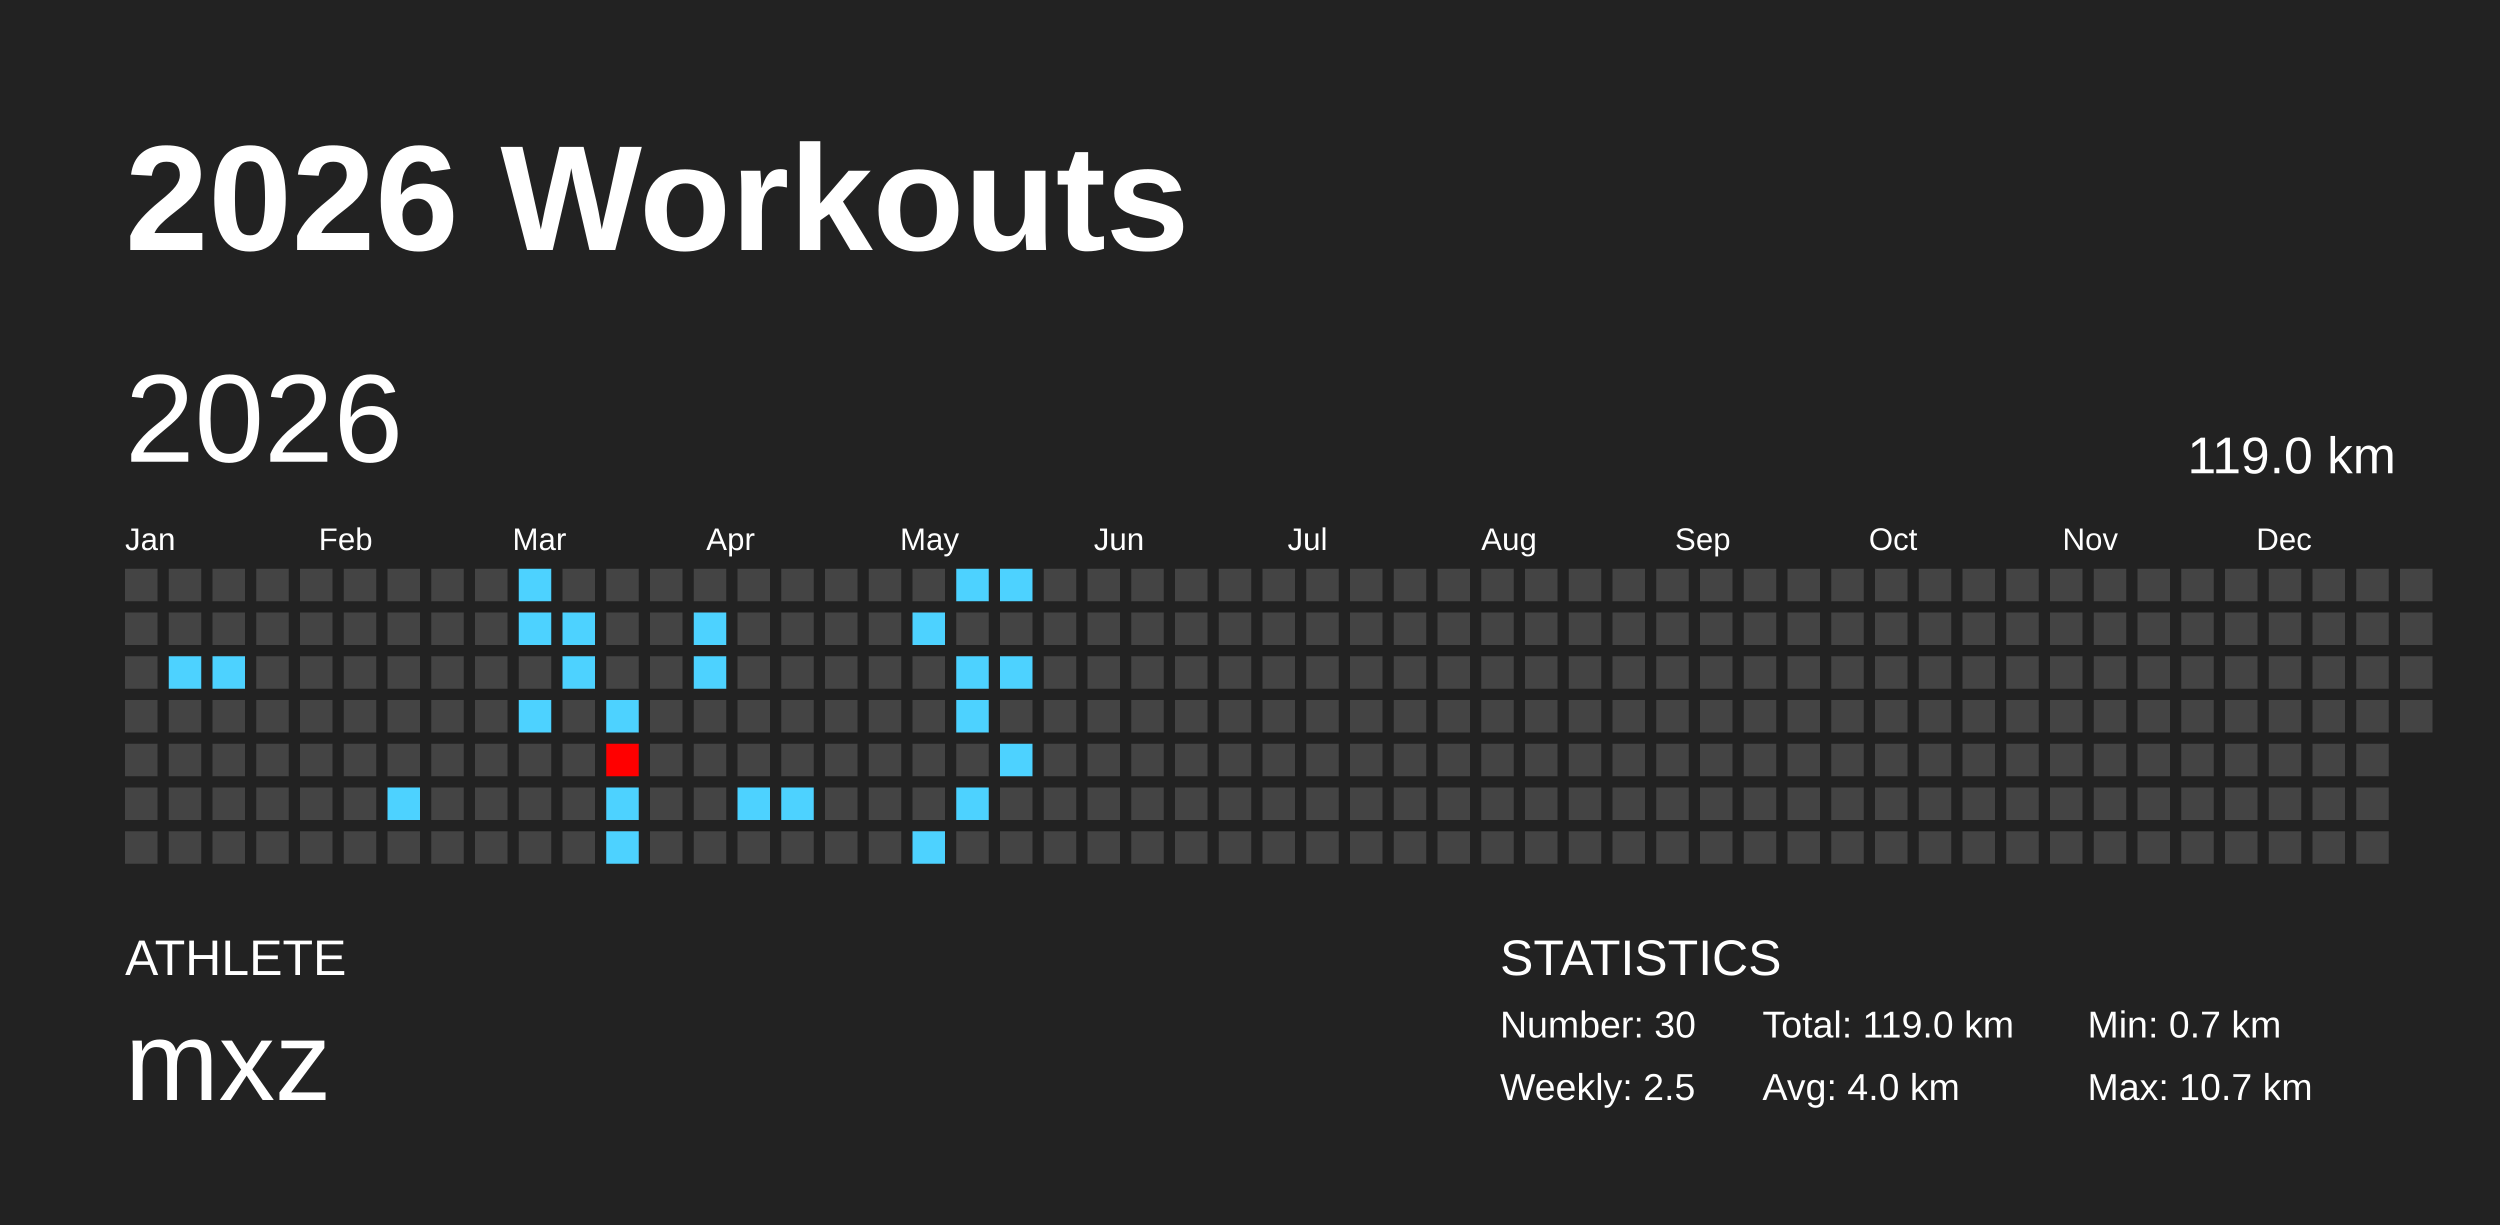
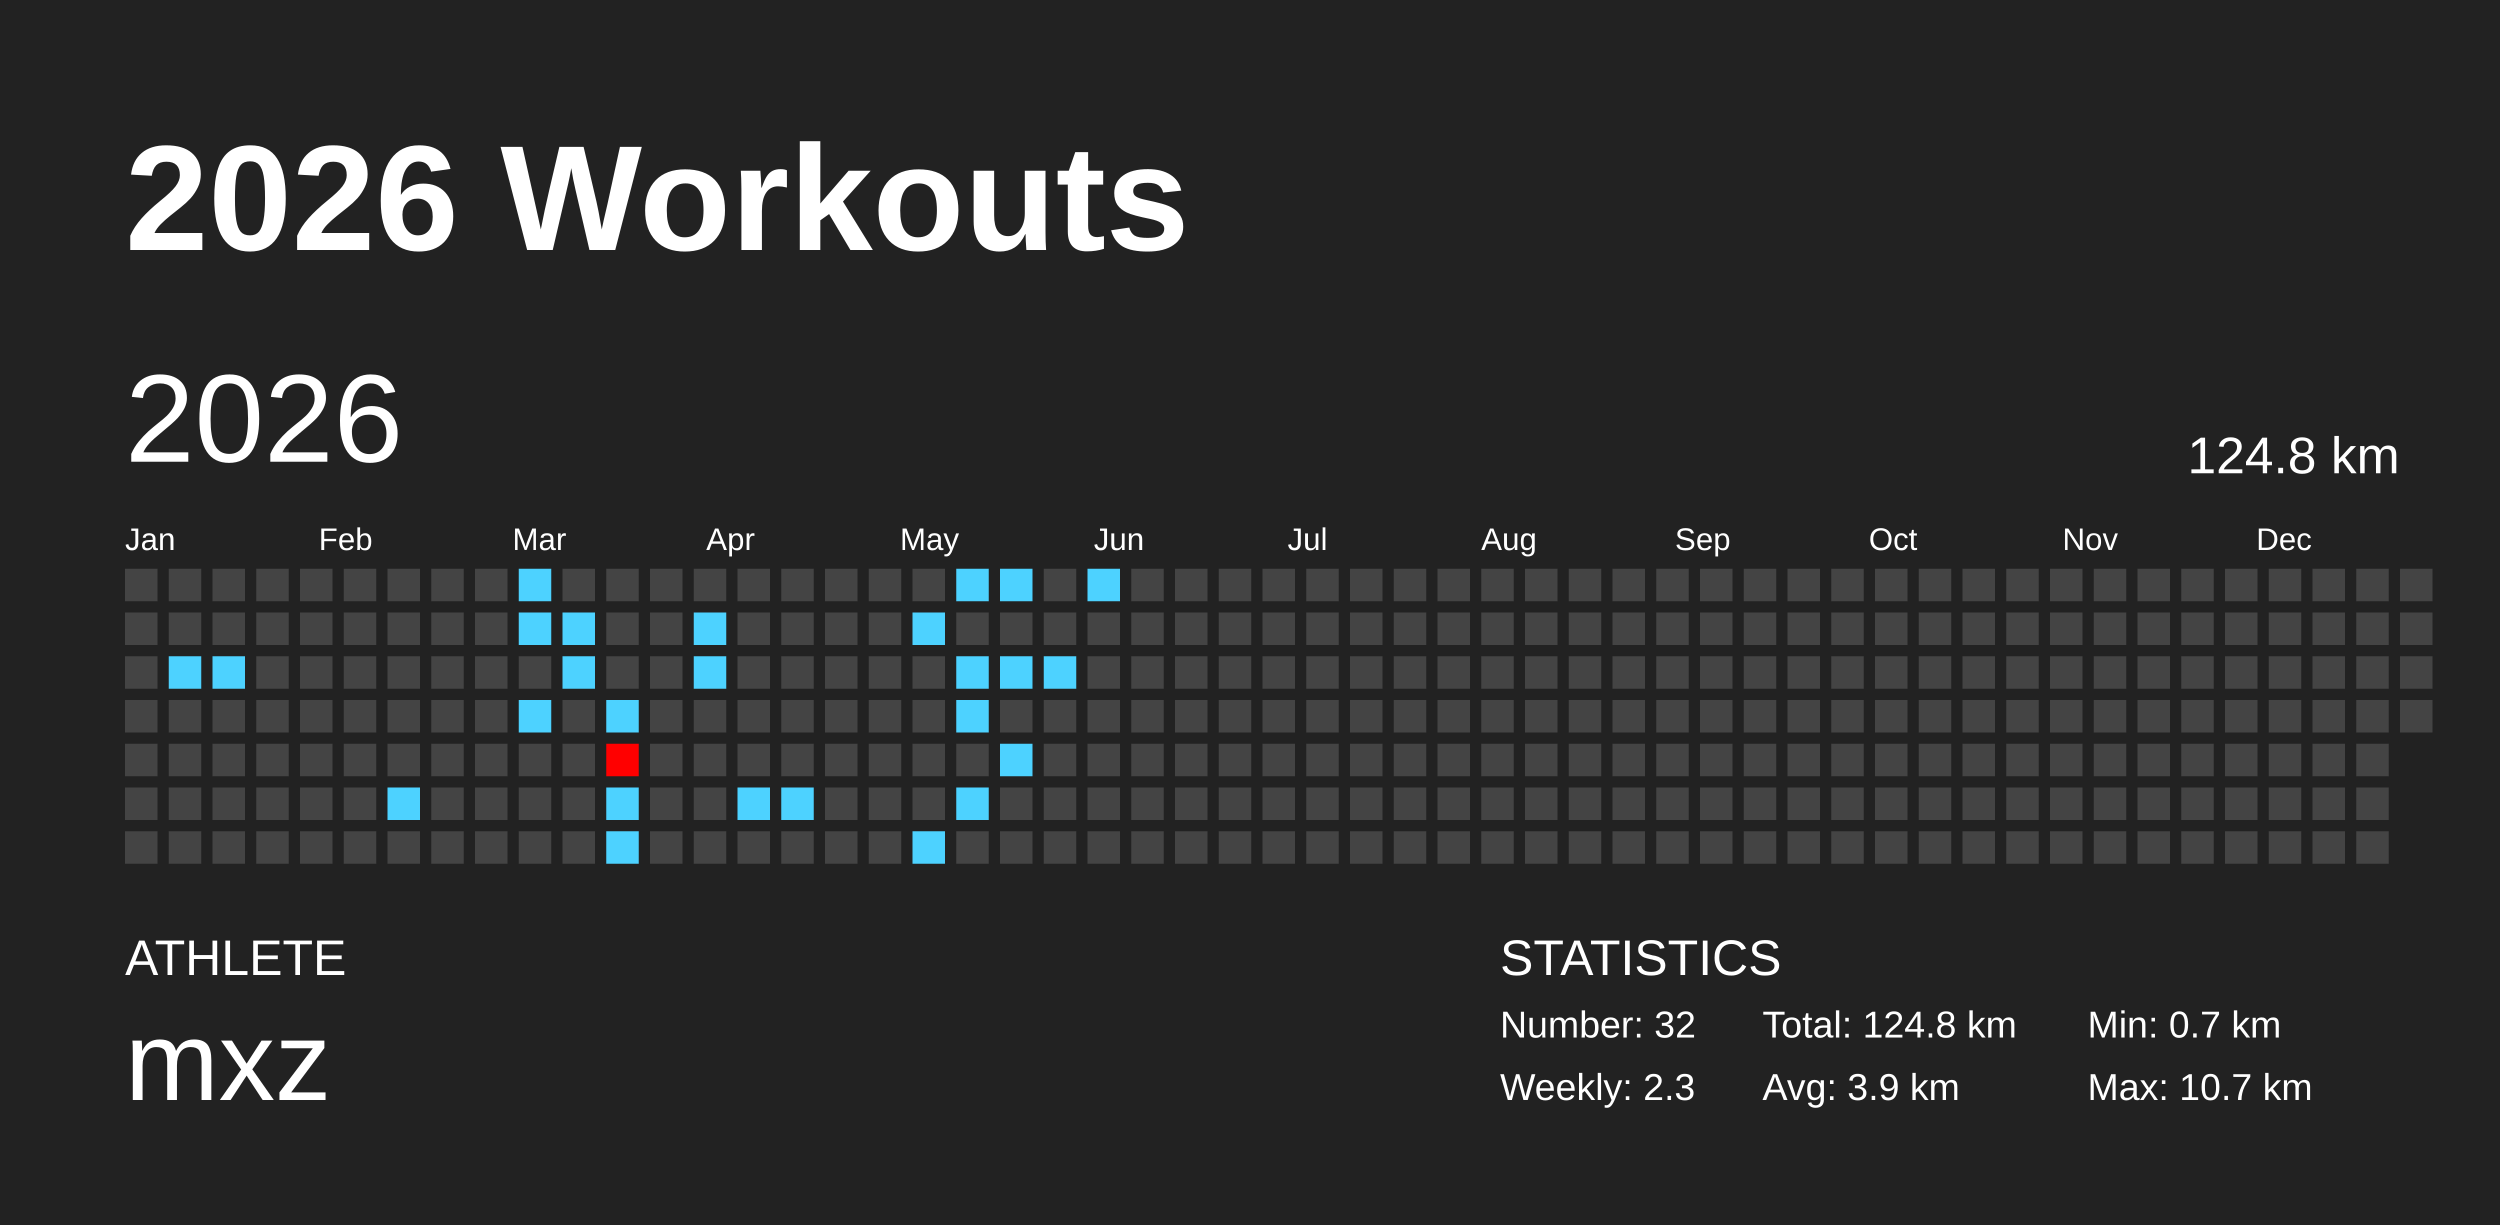
<svg xmlns="http://www.w3.org/2000/svg" baseProfile="full" height="98mm" version="1.1" viewBox="0,0,200,98" width="200mm">
  <defs />
  <rect fill="#222222" height="98" width="200" x="0" y="0" />
  <text fill="#FFFFFF" style="font-size:12px; font-family:Arial; font-weight:bold;" x="10" y="20">2026 Workouts</text>
  <text fill="#FFFFFF" style="font-size:4px; font-family:Arial" x="10" y="78">ATHLETE</text>
  <text fill="#FFFFFF" style="font-size:9px; font-family:Arial" x="10" y="88">mxz</text>
  <text fill="#FFFFFF" style="font-size:4px; font-family:Arial" x="120" y="78">STATISTICS</text>
-   <text fill="#FFFFFF" style="font-size:3px; font-family:Arial" x="120" y="83">Number: 30</text>
-   <text fill="#FFFFFF" style="font-size:3px; font-family:Arial" x="120" y="88">Weekly: 2.5</text>
-   <text fill="#FFFFFF" style="font-size:3px; font-family:Arial" x="141" y="83">Total: 119.0 km</text>
-   <text fill="#FFFFFF" style="font-size:3px; font-family:Arial" x="141" y="88">Avg: 4.0 km</text>
+   <text fill="#FFFFFF" style="font-size:3px; font-family:Arial" x="120" y="83">Number: 32</text>
+   <text fill="#FFFFFF" style="font-size:3px; font-family:Arial" x="120" y="88">Weekly: 2.3</text>
+   <text fill="#FFFFFF" style="font-size:3px; font-family:Arial" x="141" y="83">Total: 124.8 km</text>
+   <text fill="#FFFFFF" style="font-size:3px; font-family:Arial" x="141" y="88">Avg: 3.9 km</text>
  <text fill="#FFFFFF" style="font-size:3px; font-family:Arial" x="167" y="83">Min: 0.7 km</text>
  <text fill="#FFFFFF" style="font-size:3px; font-family:Arial" x="167" y="88">Max: 10.7 km</text>
  <text dominant-baseline="hanging" fill="#FFFFFF" style="font-size:10.0px; font-family:Arial;" x="10" y="30">2026</text>
-   <text dominant-baseline="hanging" fill="#FFFFFF" style="font-size:4.125px; font-family:Arial;" x="175" y="35">119.0 km</text>
+   <text dominant-baseline="hanging" fill="#FFFFFF" style="font-size:4.125px; font-family:Arial;" x="175" y="35">124.8 km</text>
  <text fill="#FFFFFF" style="font-size:2.5px; font-family:Arial" x="10.0" y="44">Jan</text>
  <text fill="#FFFFFF" style="font-size:2.5px; font-family:Arial" x="25.5" y="44">Feb</text>
  <text fill="#FFFFFF" style="font-size:2.5px; font-family:Arial" x="41.0" y="44">Mar</text>
  <text fill="#FFFFFF" style="font-size:2.5px; font-family:Arial" x="56.5" y="44">Apr</text>
  <text fill="#FFFFFF" style="font-size:2.5px; font-family:Arial" x="72.0" y="44">May</text>
  <text fill="#FFFFFF" style="font-size:2.5px; font-family:Arial" x="87.5" y="44">Jun</text>
  <text fill="#FFFFFF" style="font-size:2.5px; font-family:Arial" x="103.0" y="44">Jul</text>
  <text fill="#FFFFFF" style="font-size:2.5px; font-family:Arial" x="118.5" y="44">Aug</text>
  <text fill="#FFFFFF" style="font-size:2.5px; font-family:Arial" x="134.0" y="44">Sep</text>
  <text fill="#FFFFFF" style="font-size:2.5px; font-family:Arial" x="149.5" y="44">Oct</text>
  <text fill="#FFFFFF" style="font-size:2.5px; font-family:Arial" x="165.0" y="44">Nov</text>
  <text fill="#FFFFFF" style="font-size:2.5px; font-family:Arial" x="180.5" y="44">Dec</text>
  <rect fill="#444444" height="2.6" width="2.6" x="10.0" y="45.5" />
  <rect fill="#444444" height="2.6" width="2.6" x="10.0" y="49.0" />
  <rect fill="#444444" height="2.6" width="2.6" x="10.0" y="52.5" />
  <rect fill="#444444" height="2.6" width="2.6" x="10.0" y="56.0" />
  <rect fill="#444444" height="2.6" width="2.6" x="10.0" y="59.5" />
  <rect fill="#444444" height="2.6" width="2.6" x="10.0" y="63.0" />
  <rect fill="#444444" height="2.6" width="2.6" x="10.0" y="66.5" />
  <rect fill="#444444" height="2.6" width="2.6" x="13.5" y="45.5" />
  <rect fill="#444444" height="2.6" width="2.6" x="13.5" y="49.0" />
  <rect fill="#4dd2ff" height="2.6" width="2.6" x="13.5" y="52.5" />
  <rect fill="#444444" height="2.6" width="2.6" x="13.5" y="56.0" />
  <rect fill="#444444" height="2.6" width="2.6" x="13.5" y="59.5" />
  <rect fill="#444444" height="2.6" width="2.6" x="13.5" y="63.0" />
  <rect fill="#444444" height="2.6" width="2.6" x="13.5" y="66.5" />
  <rect fill="#444444" height="2.6" width="2.6" x="17.0" y="45.5" />
  <rect fill="#444444" height="2.6" width="2.6" x="17.0" y="49.0" />
  <rect fill="#4dd2ff" height="2.6" width="2.6" x="17.0" y="52.5" />
  <rect fill="#444444" height="2.6" width="2.6" x="17.0" y="56.0" />
  <rect fill="#444444" height="2.6" width="2.6" x="17.0" y="59.5" />
  <rect fill="#444444" height="2.6" width="2.6" x="17.0" y="63.0" />
  <rect fill="#444444" height="2.6" width="2.6" x="17.0" y="66.5" />
  <rect fill="#444444" height="2.6" width="2.6" x="20.5" y="45.5" />
  <rect fill="#444444" height="2.6" width="2.6" x="20.5" y="49.0" />
  <rect fill="#444444" height="2.6" width="2.6" x="20.5" y="52.5" />
  <rect fill="#444444" height="2.6" width="2.6" x="20.5" y="56.0" />
  <rect fill="#444444" height="2.6" width="2.6" x="20.5" y="59.5" />
  <rect fill="#444444" height="2.6" width="2.6" x="20.5" y="63.0" />
  <rect fill="#444444" height="2.6" width="2.6" x="20.5" y="66.5" />
  <rect fill="#444444" height="2.6" width="2.6" x="24.0" y="45.5" />
  <rect fill="#444444" height="2.6" width="2.6" x="24.0" y="49.0" />
  <rect fill="#444444" height="2.6" width="2.6" x="24.0" y="52.5" />
  <rect fill="#444444" height="2.6" width="2.6" x="24.0" y="56.0" />
  <rect fill="#444444" height="2.6" width="2.6" x="24.0" y="59.5" />
  <rect fill="#444444" height="2.6" width="2.6" x="24.0" y="63.0" />
  <rect fill="#444444" height="2.6" width="2.6" x="24.0" y="66.5" />
  <rect fill="#444444" height="2.6" width="2.6" x="27.5" y="45.5" />
  <rect fill="#444444" height="2.6" width="2.6" x="27.5" y="49.0" />
  <rect fill="#444444" height="2.6" width="2.6" x="27.5" y="52.5" />
  <rect fill="#444444" height="2.6" width="2.6" x="27.5" y="56.0" />
  <rect fill="#444444" height="2.6" width="2.6" x="27.5" y="59.5" />
  <rect fill="#444444" height="2.6" width="2.6" x="27.5" y="63.0" />
  <rect fill="#444444" height="2.6" width="2.6" x="27.5" y="66.5" />
  <rect fill="#444444" height="2.6" width="2.6" x="31.0" y="45.5" />
  <rect fill="#444444" height="2.6" width="2.6" x="31.0" y="49.0" />
  <rect fill="#444444" height="2.6" width="2.6" x="31.0" y="52.5" />
  <rect fill="#444444" height="2.6" width="2.6" x="31.0" y="56.0" />
  <rect fill="#444444" height="2.6" width="2.6" x="31.0" y="59.5" />
  <rect fill="#4dd2ff" height="2.6" width="2.6" x="31.0" y="63.0" />
  <rect fill="#444444" height="2.6" width="2.6" x="31.0" y="66.5" />
  <rect fill="#444444" height="2.6" width="2.6" x="34.5" y="45.5" />
  <rect fill="#444444" height="2.6" width="2.6" x="34.5" y="49.0" />
  <rect fill="#444444" height="2.6" width="2.6" x="34.5" y="52.5" />
  <rect fill="#444444" height="2.6" width="2.6" x="34.5" y="56.0" />
  <rect fill="#444444" height="2.6" width="2.6" x="34.5" y="59.5" />
  <rect fill="#444444" height="2.6" width="2.6" x="34.5" y="63.0" />
  <rect fill="#444444" height="2.6" width="2.6" x="34.5" y="66.5" />
  <rect fill="#444444" height="2.6" width="2.6" x="38.0" y="45.5" />
  <rect fill="#444444" height="2.6" width="2.6" x="38.0" y="49.0" />
  <rect fill="#444444" height="2.6" width="2.6" x="38.0" y="52.5" />
  <rect fill="#444444" height="2.6" width="2.6" x="38.0" y="56.0" />
  <rect fill="#444444" height="2.6" width="2.6" x="38.0" y="59.5" />
  <rect fill="#444444" height="2.6" width="2.6" x="38.0" y="63.0" />
  <rect fill="#444444" height="2.6" width="2.6" x="38.0" y="66.5" />
  <rect fill="#4dd2ff" height="2.6" width="2.6" x="41.5" y="45.5" />
  <rect fill="#4dd2ff" height="2.6" width="2.6" x="41.5" y="49.0" />
  <rect fill="#444444" height="2.6" width="2.6" x="41.5" y="52.5" />
  <rect fill="#4dd2ff" height="2.6" width="2.6" x="41.5" y="56.0" />
  <rect fill="#444444" height="2.6" width="2.6" x="41.5" y="59.5" />
  <rect fill="#444444" height="2.6" width="2.6" x="41.5" y="63.0" />
  <rect fill="#444444" height="2.6" width="2.6" x="41.5" y="66.5" />
  <rect fill="#444444" height="2.6" width="2.6" x="45.0" y="45.5" />
  <rect fill="#4dd2ff" height="2.6" width="2.6" x="45.0" y="49.0" />
  <rect fill="#4dd2ff" height="2.6" width="2.6" x="45.0" y="52.5" />
  <rect fill="#444444" height="2.6" width="2.6" x="45.0" y="56.0" />
  <rect fill="#444444" height="2.6" width="2.6" x="45.0" y="59.5" />
  <rect fill="#444444" height="2.6" width="2.6" x="45.0" y="63.0" />
  <rect fill="#444444" height="2.6" width="2.6" x="45.0" y="66.5" />
  <rect fill="#444444" height="2.6" width="2.6" x="48.5" y="45.5" />
  <rect fill="#444444" height="2.6" width="2.6" x="48.5" y="49.0" />
  <rect fill="#444444" height="2.6" width="2.6" x="48.5" y="52.5" />
  <rect fill="#4dd2ff" height="2.6" width="2.6" x="48.5" y="56.0" />
  <rect fill="#ff0000" height="2.6" width="2.6" x="48.5" y="59.5" />
  <rect fill="#4dd2ff" height="2.6" width="2.6" x="48.5" y="63.0" />
  <rect fill="#4dd2ff" height="2.6" width="2.6" x="48.5" y="66.5" />
  <rect fill="#444444" height="2.6" width="2.6" x="52.0" y="45.5" />
  <rect fill="#444444" height="2.6" width="2.6" x="52.0" y="49.0" />
  <rect fill="#444444" height="2.6" width="2.6" x="52.0" y="52.5" />
  <rect fill="#444444" height="2.6" width="2.6" x="52.0" y="56.0" />
  <rect fill="#444444" height="2.6" width="2.6" x="52.0" y="59.5" />
  <rect fill="#444444" height="2.6" width="2.6" x="52.0" y="63.0" />
  <rect fill="#444444" height="2.6" width="2.6" x="52.0" y="66.5" />
  <rect fill="#444444" height="2.6" width="2.6" x="55.5" y="45.5" />
  <rect fill="#4dd2ff" height="2.6" width="2.6" x="55.5" y="49.0" />
  <rect fill="#4dd2ff" height="2.6" width="2.6" x="55.5" y="52.5" />
  <rect fill="#444444" height="2.6" width="2.6" x="55.5" y="56.0" />
  <rect fill="#444444" height="2.6" width="2.6" x="55.5" y="59.5" />
  <rect fill="#444444" height="2.6" width="2.6" x="55.5" y="63.0" />
  <rect fill="#444444" height="2.6" width="2.6" x="55.5" y="66.5" />
  <rect fill="#444444" height="2.6" width="2.6" x="59.0" y="45.5" />
  <rect fill="#444444" height="2.6" width="2.6" x="59.0" y="49.0" />
  <rect fill="#444444" height="2.6" width="2.6" x="59.0" y="52.5" />
  <rect fill="#444444" height="2.6" width="2.6" x="59.0" y="56.0" />
  <rect fill="#444444" height="2.6" width="2.6" x="59.0" y="59.5" />
  <rect fill="#4dd2ff" height="2.6" width="2.6" x="59.0" y="63.0" />
  <rect fill="#444444" height="2.6" width="2.6" x="59.0" y="66.5" />
  <rect fill="#444444" height="2.6" width="2.6" x="62.5" y="45.5" />
  <rect fill="#444444" height="2.6" width="2.6" x="62.5" y="49.0" />
  <rect fill="#444444" height="2.6" width="2.6" x="62.5" y="52.5" />
  <rect fill="#444444" height="2.6" width="2.6" x="62.5" y="56.0" />
  <rect fill="#444444" height="2.6" width="2.6" x="62.5" y="59.5" />
  <rect fill="#4dd2ff" height="2.6" width="2.6" x="62.5" y="63.0" />
  <rect fill="#444444" height="2.6" width="2.6" x="62.5" y="66.5" />
  <rect fill="#444444" height="2.6" width="2.6" x="66.0" y="45.5" />
  <rect fill="#444444" height="2.6" width="2.6" x="66.0" y="49.0" />
  <rect fill="#444444" height="2.6" width="2.6" x="66.0" y="52.5" />
  <rect fill="#444444" height="2.6" width="2.6" x="66.0" y="56.0" />
  <rect fill="#444444" height="2.6" width="2.6" x="66.0" y="59.5" />
  <rect fill="#444444" height="2.6" width="2.6" x="66.0" y="63.0" />
  <rect fill="#444444" height="2.6" width="2.6" x="66.0" y="66.5" />
  <rect fill="#444444" height="2.6" width="2.6" x="69.5" y="45.5" />
  <rect fill="#444444" height="2.6" width="2.6" x="69.5" y="49.0" />
  <rect fill="#444444" height="2.6" width="2.6" x="69.5" y="52.5" />
  <rect fill="#444444" height="2.6" width="2.6" x="69.5" y="56.0" />
  <rect fill="#444444" height="2.6" width="2.6" x="69.5" y="59.5" />
  <rect fill="#444444" height="2.6" width="2.6" x="69.5" y="63.0" />
  <rect fill="#444444" height="2.6" width="2.6" x="69.5" y="66.5" />
  <rect fill="#444444" height="2.6" width="2.6" x="73.0" y="45.5" />
  <rect fill="#4dd2ff" height="2.6" width="2.6" x="73.0" y="49.0" />
  <rect fill="#444444" height="2.6" width="2.6" x="73.0" y="52.5" />
  <rect fill="#444444" height="2.6" width="2.6" x="73.0" y="56.0" />
  <rect fill="#444444" height="2.6" width="2.6" x="73.0" y="59.5" />
  <rect fill="#444444" height="2.6" width="2.6" x="73.0" y="63.0" />
  <rect fill="#4dd2ff" height="2.6" width="2.6" x="73.0" y="66.5" />
  <rect fill="#4dd2ff" height="2.6" width="2.6" x="76.5" y="45.5" />
  <rect fill="#444444" height="2.6" width="2.6" x="76.5" y="49.0" />
  <rect fill="#4dd2ff" height="2.6" width="2.6" x="76.5" y="52.5" />
  <rect fill="#4dd2ff" height="2.6" width="2.6" x="76.5" y="56.0" />
  <rect fill="#444444" height="2.6" width="2.6" x="76.5" y="59.5" />
  <rect fill="#4dd2ff" height="2.6" width="2.6" x="76.5" y="63.0" />
  <rect fill="#444444" height="2.6" width="2.6" x="76.5" y="66.5" />
  <rect fill="#4dd2ff" height="2.6" width="2.6" x="80.0" y="45.5" />
  <rect fill="#444444" height="2.6" width="2.6" x="80.0" y="49.0" />
  <rect fill="#4dd2ff" height="2.6" width="2.6" x="80.0" y="52.5" />
  <rect fill="#444444" height="2.6" width="2.6" x="80.0" y="56.0" />
  <rect fill="#4dd2ff" height="2.6" width="2.6" x="80.0" y="59.5" />
  <rect fill="#444444" height="2.6" width="2.6" x="80.0" y="63.0" />
  <rect fill="#444444" height="2.6" width="2.6" x="80.0" y="66.5" />
  <rect fill="#444444" height="2.6" width="2.6" x="83.5" y="45.5" />
  <rect fill="#444444" height="2.6" width="2.6" x="83.5" y="49.0" />
-   <rect fill="#444444" height="2.6" width="2.6" x="83.5" y="52.5" />
+   <rect fill="#4dd2ff" height="2.6" width="2.6" x="83.5" y="52.5" />
  <rect fill="#444444" height="2.6" width="2.6" x="83.5" y="56.0" />
  <rect fill="#444444" height="2.6" width="2.6" x="83.5" y="59.5" />
  <rect fill="#444444" height="2.6" width="2.6" x="83.5" y="63.0" />
  <rect fill="#444444" height="2.6" width="2.6" x="83.5" y="66.5" />
-   <rect fill="#444444" height="2.6" width="2.6" x="87.0" y="45.5" />
+   <rect fill="#4dd2ff" height="2.6" width="2.6" x="87.0" y="45.5" />
  <rect fill="#444444" height="2.6" width="2.6" x="87.0" y="49.0" />
  <rect fill="#444444" height="2.6" width="2.6" x="87.0" y="52.5" />
  <rect fill="#444444" height="2.6" width="2.6" x="87.0" y="56.0" />
  <rect fill="#444444" height="2.6" width="2.6" x="87.0" y="59.5" />
  <rect fill="#444444" height="2.6" width="2.6" x="87.0" y="63.0" />
  <rect fill="#444444" height="2.6" width="2.6" x="87.0" y="66.5" />
  <rect fill="#444444" height="2.6" width="2.6" x="90.5" y="45.5" />
  <rect fill="#444444" height="2.6" width="2.6" x="90.5" y="49.0" />
  <rect fill="#444444" height="2.6" width="2.6" x="90.5" y="52.5" />
  <rect fill="#444444" height="2.6" width="2.6" x="90.5" y="56.0" />
  <rect fill="#444444" height="2.6" width="2.6" x="90.5" y="59.5" />
  <rect fill="#444444" height="2.6" width="2.6" x="90.5" y="63.0" />
  <rect fill="#444444" height="2.6" width="2.6" x="90.5" y="66.5" />
  <rect fill="#444444" height="2.6" width="2.6" x="94.0" y="45.5" />
  <rect fill="#444444" height="2.6" width="2.6" x="94.0" y="49.0" />
  <rect fill="#444444" height="2.6" width="2.6" x="94.0" y="52.5" />
  <rect fill="#444444" height="2.6" width="2.6" x="94.0" y="56.0" />
  <rect fill="#444444" height="2.6" width="2.6" x="94.0" y="59.5" />
  <rect fill="#444444" height="2.6" width="2.6" x="94.0" y="63.0" />
  <rect fill="#444444" height="2.6" width="2.6" x="94.0" y="66.5" />
  <rect fill="#444444" height="2.6" width="2.6" x="97.5" y="45.5" />
  <rect fill="#444444" height="2.6" width="2.6" x="97.5" y="49.0" />
  <rect fill="#444444" height="2.6" width="2.6" x="97.5" y="52.5" />
  <rect fill="#444444" height="2.6" width="2.6" x="97.5" y="56.0" />
  <rect fill="#444444" height="2.6" width="2.6" x="97.5" y="59.5" />
  <rect fill="#444444" height="2.6" width="2.6" x="97.5" y="63.0" />
  <rect fill="#444444" height="2.6" width="2.6" x="97.5" y="66.5" />
  <rect fill="#444444" height="2.6" width="2.6" x="101.0" y="45.5" />
  <rect fill="#444444" height="2.6" width="2.6" x="101.0" y="49.0" />
  <rect fill="#444444" height="2.6" width="2.6" x="101.0" y="52.5" />
  <rect fill="#444444" height="2.6" width="2.6" x="101.0" y="56.0" />
  <rect fill="#444444" height="2.6" width="2.6" x="101.0" y="59.5" />
  <rect fill="#444444" height="2.6" width="2.6" x="101.0" y="63.0" />
  <rect fill="#444444" height="2.6" width="2.6" x="101.0" y="66.5" />
  <rect fill="#444444" height="2.6" width="2.6" x="104.5" y="45.5" />
  <rect fill="#444444" height="2.6" width="2.6" x="104.5" y="49.0" />
  <rect fill="#444444" height="2.6" width="2.6" x="104.5" y="52.5" />
  <rect fill="#444444" height="2.6" width="2.6" x="104.5" y="56.0" />
  <rect fill="#444444" height="2.6" width="2.6" x="104.5" y="59.5" />
  <rect fill="#444444" height="2.6" width="2.6" x="104.5" y="63.0" />
  <rect fill="#444444" height="2.6" width="2.6" x="104.5" y="66.5" />
  <rect fill="#444444" height="2.6" width="2.6" x="108.0" y="45.5" />
  <rect fill="#444444" height="2.6" width="2.6" x="108.0" y="49.0" />
  <rect fill="#444444" height="2.6" width="2.6" x="108.0" y="52.5" />
  <rect fill="#444444" height="2.6" width="2.6" x="108.0" y="56.0" />
  <rect fill="#444444" height="2.6" width="2.6" x="108.0" y="59.5" />
  <rect fill="#444444" height="2.6" width="2.6" x="108.0" y="63.0" />
  <rect fill="#444444" height="2.6" width="2.6" x="108.0" y="66.5" />
  <rect fill="#444444" height="2.6" width="2.6" x="111.5" y="45.5" />
  <rect fill="#444444" height="2.6" width="2.6" x="111.5" y="49.0" />
  <rect fill="#444444" height="2.6" width="2.6" x="111.5" y="52.5" />
  <rect fill="#444444" height="2.6" width="2.6" x="111.5" y="56.0" />
  <rect fill="#444444" height="2.6" width="2.6" x="111.5" y="59.5" />
  <rect fill="#444444" height="2.6" width="2.6" x="111.5" y="63.0" />
  <rect fill="#444444" height="2.6" width="2.6" x="111.5" y="66.5" />
  <rect fill="#444444" height="2.6" width="2.6" x="115.0" y="45.5" />
  <rect fill="#444444" height="2.6" width="2.6" x="115.0" y="49.0" />
  <rect fill="#444444" height="2.6" width="2.6" x="115.0" y="52.5" />
  <rect fill="#444444" height="2.6" width="2.6" x="115.0" y="56.0" />
  <rect fill="#444444" height="2.6" width="2.6" x="115.0" y="59.5" />
  <rect fill="#444444" height="2.6" width="2.6" x="115.0" y="63.0" />
  <rect fill="#444444" height="2.6" width="2.6" x="115.0" y="66.5" />
  <rect fill="#444444" height="2.6" width="2.6" x="118.5" y="45.5" />
  <rect fill="#444444" height="2.6" width="2.6" x="118.5" y="49.0" />
  <rect fill="#444444" height="2.6" width="2.6" x="118.5" y="52.5" />
  <rect fill="#444444" height="2.6" width="2.6" x="118.5" y="56.0" />
  <rect fill="#444444" height="2.6" width="2.6" x="118.5" y="59.5" />
  <rect fill="#444444" height="2.6" width="2.6" x="118.5" y="63.0" />
  <rect fill="#444444" height="2.6" width="2.6" x="118.5" y="66.5" />
  <rect fill="#444444" height="2.6" width="2.6" x="122.0" y="45.5" />
  <rect fill="#444444" height="2.6" width="2.6" x="122.0" y="49.0" />
  <rect fill="#444444" height="2.6" width="2.6" x="122.0" y="52.5" />
  <rect fill="#444444" height="2.6" width="2.6" x="122.0" y="56.0" />
  <rect fill="#444444" height="2.6" width="2.6" x="122.0" y="59.5" />
  <rect fill="#444444" height="2.6" width="2.6" x="122.0" y="63.0" />
  <rect fill="#444444" height="2.6" width="2.6" x="122.0" y="66.5" />
  <rect fill="#444444" height="2.6" width="2.6" x="125.5" y="45.5" />
  <rect fill="#444444" height="2.6" width="2.6" x="125.5" y="49.0" />
  <rect fill="#444444" height="2.6" width="2.6" x="125.5" y="52.5" />
  <rect fill="#444444" height="2.6" width="2.6" x="125.5" y="56.0" />
  <rect fill="#444444" height="2.6" width="2.6" x="125.5" y="59.5" />
  <rect fill="#444444" height="2.6" width="2.6" x="125.5" y="63.0" />
  <rect fill="#444444" height="2.6" width="2.6" x="125.5" y="66.5" />
  <rect fill="#444444" height="2.6" width="2.6" x="129.0" y="45.5" />
  <rect fill="#444444" height="2.6" width="2.6" x="129.0" y="49.0" />
  <rect fill="#444444" height="2.6" width="2.6" x="129.0" y="52.5" />
  <rect fill="#444444" height="2.6" width="2.6" x="129.0" y="56.0" />
  <rect fill="#444444" height="2.6" width="2.6" x="129.0" y="59.5" />
  <rect fill="#444444" height="2.6" width="2.6" x="129.0" y="63.0" />
  <rect fill="#444444" height="2.6" width="2.6" x="129.0" y="66.5" />
  <rect fill="#444444" height="2.6" width="2.6" x="132.5" y="45.5" />
  <rect fill="#444444" height="2.6" width="2.6" x="132.5" y="49.0" />
  <rect fill="#444444" height="2.6" width="2.6" x="132.5" y="52.5" />
  <rect fill="#444444" height="2.6" width="2.6" x="132.5" y="56.0" />
  <rect fill="#444444" height="2.6" width="2.6" x="132.5" y="59.5" />
  <rect fill="#444444" height="2.6" width="2.6" x="132.5" y="63.0" />
  <rect fill="#444444" height="2.6" width="2.6" x="132.5" y="66.5" />
  <rect fill="#444444" height="2.6" width="2.6" x="136.0" y="45.5" />
  <rect fill="#444444" height="2.6" width="2.6" x="136.0" y="49.0" />
  <rect fill="#444444" height="2.6" width="2.6" x="136.0" y="52.5" />
  <rect fill="#444444" height="2.6" width="2.6" x="136.0" y="56.0" />
  <rect fill="#444444" height="2.6" width="2.6" x="136.0" y="59.5" />
  <rect fill="#444444" height="2.6" width="2.6" x="136.0" y="63.0" />
  <rect fill="#444444" height="2.6" width="2.6" x="136.0" y="66.5" />
  <rect fill="#444444" height="2.6" width="2.6" x="139.5" y="45.5" />
  <rect fill="#444444" height="2.6" width="2.6" x="139.5" y="49.0" />
  <rect fill="#444444" height="2.6" width="2.6" x="139.5" y="52.5" />
  <rect fill="#444444" height="2.6" width="2.6" x="139.5" y="56.0" />
  <rect fill="#444444" height="2.6" width="2.6" x="139.5" y="59.5" />
  <rect fill="#444444" height="2.6" width="2.6" x="139.5" y="63.0" />
  <rect fill="#444444" height="2.6" width="2.6" x="139.5" y="66.5" />
  <rect fill="#444444" height="2.6" width="2.6" x="143.0" y="45.5" />
  <rect fill="#444444" height="2.6" width="2.6" x="143.0" y="49.0" />
  <rect fill="#444444" height="2.6" width="2.6" x="143.0" y="52.5" />
  <rect fill="#444444" height="2.6" width="2.6" x="143.0" y="56.0" />
  <rect fill="#444444" height="2.6" width="2.6" x="143.0" y="59.5" />
  <rect fill="#444444" height="2.6" width="2.6" x="143.0" y="63.0" />
  <rect fill="#444444" height="2.6" width="2.6" x="143.0" y="66.5" />
  <rect fill="#444444" height="2.6" width="2.6" x="146.5" y="45.5" />
  <rect fill="#444444" height="2.6" width="2.6" x="146.5" y="49.0" />
  <rect fill="#444444" height="2.6" width="2.6" x="146.5" y="52.5" />
  <rect fill="#444444" height="2.6" width="2.6" x="146.5" y="56.0" />
  <rect fill="#444444" height="2.6" width="2.6" x="146.5" y="59.5" />
  <rect fill="#444444" height="2.6" width="2.6" x="146.5" y="63.0" />
  <rect fill="#444444" height="2.6" width="2.6" x="146.5" y="66.5" />
  <rect fill="#444444" height="2.6" width="2.6" x="150.0" y="45.5" />
  <rect fill="#444444" height="2.6" width="2.6" x="150.0" y="49.0" />
  <rect fill="#444444" height="2.6" width="2.6" x="150.0" y="52.5" />
  <rect fill="#444444" height="2.6" width="2.6" x="150.0" y="56.0" />
  <rect fill="#444444" height="2.6" width="2.6" x="150.0" y="59.5" />
  <rect fill="#444444" height="2.6" width="2.6" x="150.0" y="63.0" />
  <rect fill="#444444" height="2.6" width="2.6" x="150.0" y="66.5" />
  <rect fill="#444444" height="2.6" width="2.6" x="153.5" y="45.5" />
  <rect fill="#444444" height="2.6" width="2.6" x="153.5" y="49.0" />
  <rect fill="#444444" height="2.6" width="2.6" x="153.5" y="52.5" />
  <rect fill="#444444" height="2.6" width="2.6" x="153.5" y="56.0" />
  <rect fill="#444444" height="2.6" width="2.6" x="153.5" y="59.5" />
  <rect fill="#444444" height="2.6" width="2.6" x="153.5" y="63.0" />
  <rect fill="#444444" height="2.6" width="2.6" x="153.5" y="66.5" />
  <rect fill="#444444" height="2.6" width="2.6" x="157.0" y="45.5" />
  <rect fill="#444444" height="2.6" width="2.6" x="157.0" y="49.0" />
  <rect fill="#444444" height="2.6" width="2.6" x="157.0" y="52.5" />
  <rect fill="#444444" height="2.6" width="2.6" x="157.0" y="56.0" />
  <rect fill="#444444" height="2.6" width="2.6" x="157.0" y="59.5" />
  <rect fill="#444444" height="2.6" width="2.6" x="157.0" y="63.0" />
  <rect fill="#444444" height="2.6" width="2.6" x="157.0" y="66.5" />
  <rect fill="#444444" height="2.6" width="2.6" x="160.5" y="45.5" />
  <rect fill="#444444" height="2.6" width="2.6" x="160.5" y="49.0" />
  <rect fill="#444444" height="2.6" width="2.6" x="160.5" y="52.5" />
  <rect fill="#444444" height="2.6" width="2.6" x="160.5" y="56.0" />
  <rect fill="#444444" height="2.6" width="2.6" x="160.5" y="59.5" />
  <rect fill="#444444" height="2.6" width="2.6" x="160.5" y="63.0" />
  <rect fill="#444444" height="2.6" width="2.6" x="160.5" y="66.5" />
  <rect fill="#444444" height="2.6" width="2.6" x="164.0" y="45.5" />
  <rect fill="#444444" height="2.6" width="2.6" x="164.0" y="49.0" />
  <rect fill="#444444" height="2.6" width="2.6" x="164.0" y="52.5" />
  <rect fill="#444444" height="2.6" width="2.6" x="164.0" y="56.0" />
  <rect fill="#444444" height="2.6" width="2.6" x="164.0" y="59.5" />
  <rect fill="#444444" height="2.6" width="2.6" x="164.0" y="63.0" />
  <rect fill="#444444" height="2.6" width="2.6" x="164.0" y="66.5" />
  <rect fill="#444444" height="2.6" width="2.6" x="167.5" y="45.5" />
  <rect fill="#444444" height="2.6" width="2.6" x="167.5" y="49.0" />
  <rect fill="#444444" height="2.6" width="2.6" x="167.5" y="52.5" />
  <rect fill="#444444" height="2.6" width="2.6" x="167.5" y="56.0" />
  <rect fill="#444444" height="2.6" width="2.6" x="167.5" y="59.5" />
  <rect fill="#444444" height="2.6" width="2.6" x="167.5" y="63.0" />
  <rect fill="#444444" height="2.6" width="2.6" x="167.5" y="66.5" />
  <rect fill="#444444" height="2.6" width="2.6" x="171.0" y="45.5" />
  <rect fill="#444444" height="2.6" width="2.6" x="171.0" y="49.0" />
  <rect fill="#444444" height="2.6" width="2.6" x="171.0" y="52.5" />
  <rect fill="#444444" height="2.6" width="2.6" x="171.0" y="56.0" />
  <rect fill="#444444" height="2.6" width="2.6" x="171.0" y="59.5" />
  <rect fill="#444444" height="2.6" width="2.6" x="171.0" y="63.0" />
  <rect fill="#444444" height="2.6" width="2.6" x="171.0" y="66.5" />
  <rect fill="#444444" height="2.6" width="2.6" x="174.5" y="45.5" />
  <rect fill="#444444" height="2.6" width="2.6" x="174.5" y="49.0" />
  <rect fill="#444444" height="2.6" width="2.6" x="174.5" y="52.5" />
  <rect fill="#444444" height="2.6" width="2.6" x="174.5" y="56.0" />
  <rect fill="#444444" height="2.6" width="2.6" x="174.5" y="59.5" />
  <rect fill="#444444" height="2.6" width="2.6" x="174.5" y="63.0" />
  <rect fill="#444444" height="2.6" width="2.6" x="174.5" y="66.5" />
  <rect fill="#444444" height="2.6" width="2.6" x="178.0" y="45.5" />
  <rect fill="#444444" height="2.6" width="2.6" x="178.0" y="49.0" />
  <rect fill="#444444" height="2.6" width="2.6" x="178.0" y="52.5" />
  <rect fill="#444444" height="2.6" width="2.6" x="178.0" y="56.0" />
  <rect fill="#444444" height="2.6" width="2.6" x="178.0" y="59.5" />
  <rect fill="#444444" height="2.6" width="2.6" x="178.0" y="63.0" />
  <rect fill="#444444" height="2.6" width="2.6" x="178.0" y="66.5" />
  <rect fill="#444444" height="2.6" width="2.6" x="181.5" y="45.5" />
  <rect fill="#444444" height="2.6" width="2.6" x="181.5" y="49.0" />
  <rect fill="#444444" height="2.6" width="2.6" x="181.5" y="52.5" />
  <rect fill="#444444" height="2.6" width="2.6" x="181.5" y="56.0" />
  <rect fill="#444444" height="2.6" width="2.6" x="181.5" y="59.5" />
  <rect fill="#444444" height="2.6" width="2.6" x="181.5" y="63.0" />
  <rect fill="#444444" height="2.6" width="2.6" x="181.5" y="66.5" />
  <rect fill="#444444" height="2.6" width="2.6" x="185.0" y="45.5" />
  <rect fill="#444444" height="2.6" width="2.6" x="185.0" y="49.0" />
  <rect fill="#444444" height="2.6" width="2.6" x="185.0" y="52.5" />
  <rect fill="#444444" height="2.6" width="2.6" x="185.0" y="56.0" />
  <rect fill="#444444" height="2.6" width="2.6" x="185.0" y="59.5" />
  <rect fill="#444444" height="2.6" width="2.6" x="185.0" y="63.0" />
  <rect fill="#444444" height="2.6" width="2.6" x="185.0" y="66.5" />
  <rect fill="#444444" height="2.6" width="2.6" x="188.5" y="45.5" />
  <rect fill="#444444" height="2.6" width="2.6" x="188.5" y="49.0" />
  <rect fill="#444444" height="2.6" width="2.6" x="188.5" y="52.5" />
  <rect fill="#444444" height="2.6" width="2.6" x="188.5" y="56.0" />
  <rect fill="#444444" height="2.6" width="2.6" x="188.5" y="59.5" />
  <rect fill="#444444" height="2.6" width="2.6" x="188.5" y="63.0" />
  <rect fill="#444444" height="2.6" width="2.6" x="188.5" y="66.5" />
  <rect fill="#444444" height="2.6" width="2.6" x="192.0" y="45.5" />
  <rect fill="#444444" height="2.6" width="2.6" x="192.0" y="49.0" />
  <rect fill="#444444" height="2.6" width="2.6" x="192.0" y="52.5" />
  <rect fill="#444444" height="2.6" width="2.6" x="192.0" y="56.0" />
</svg>
